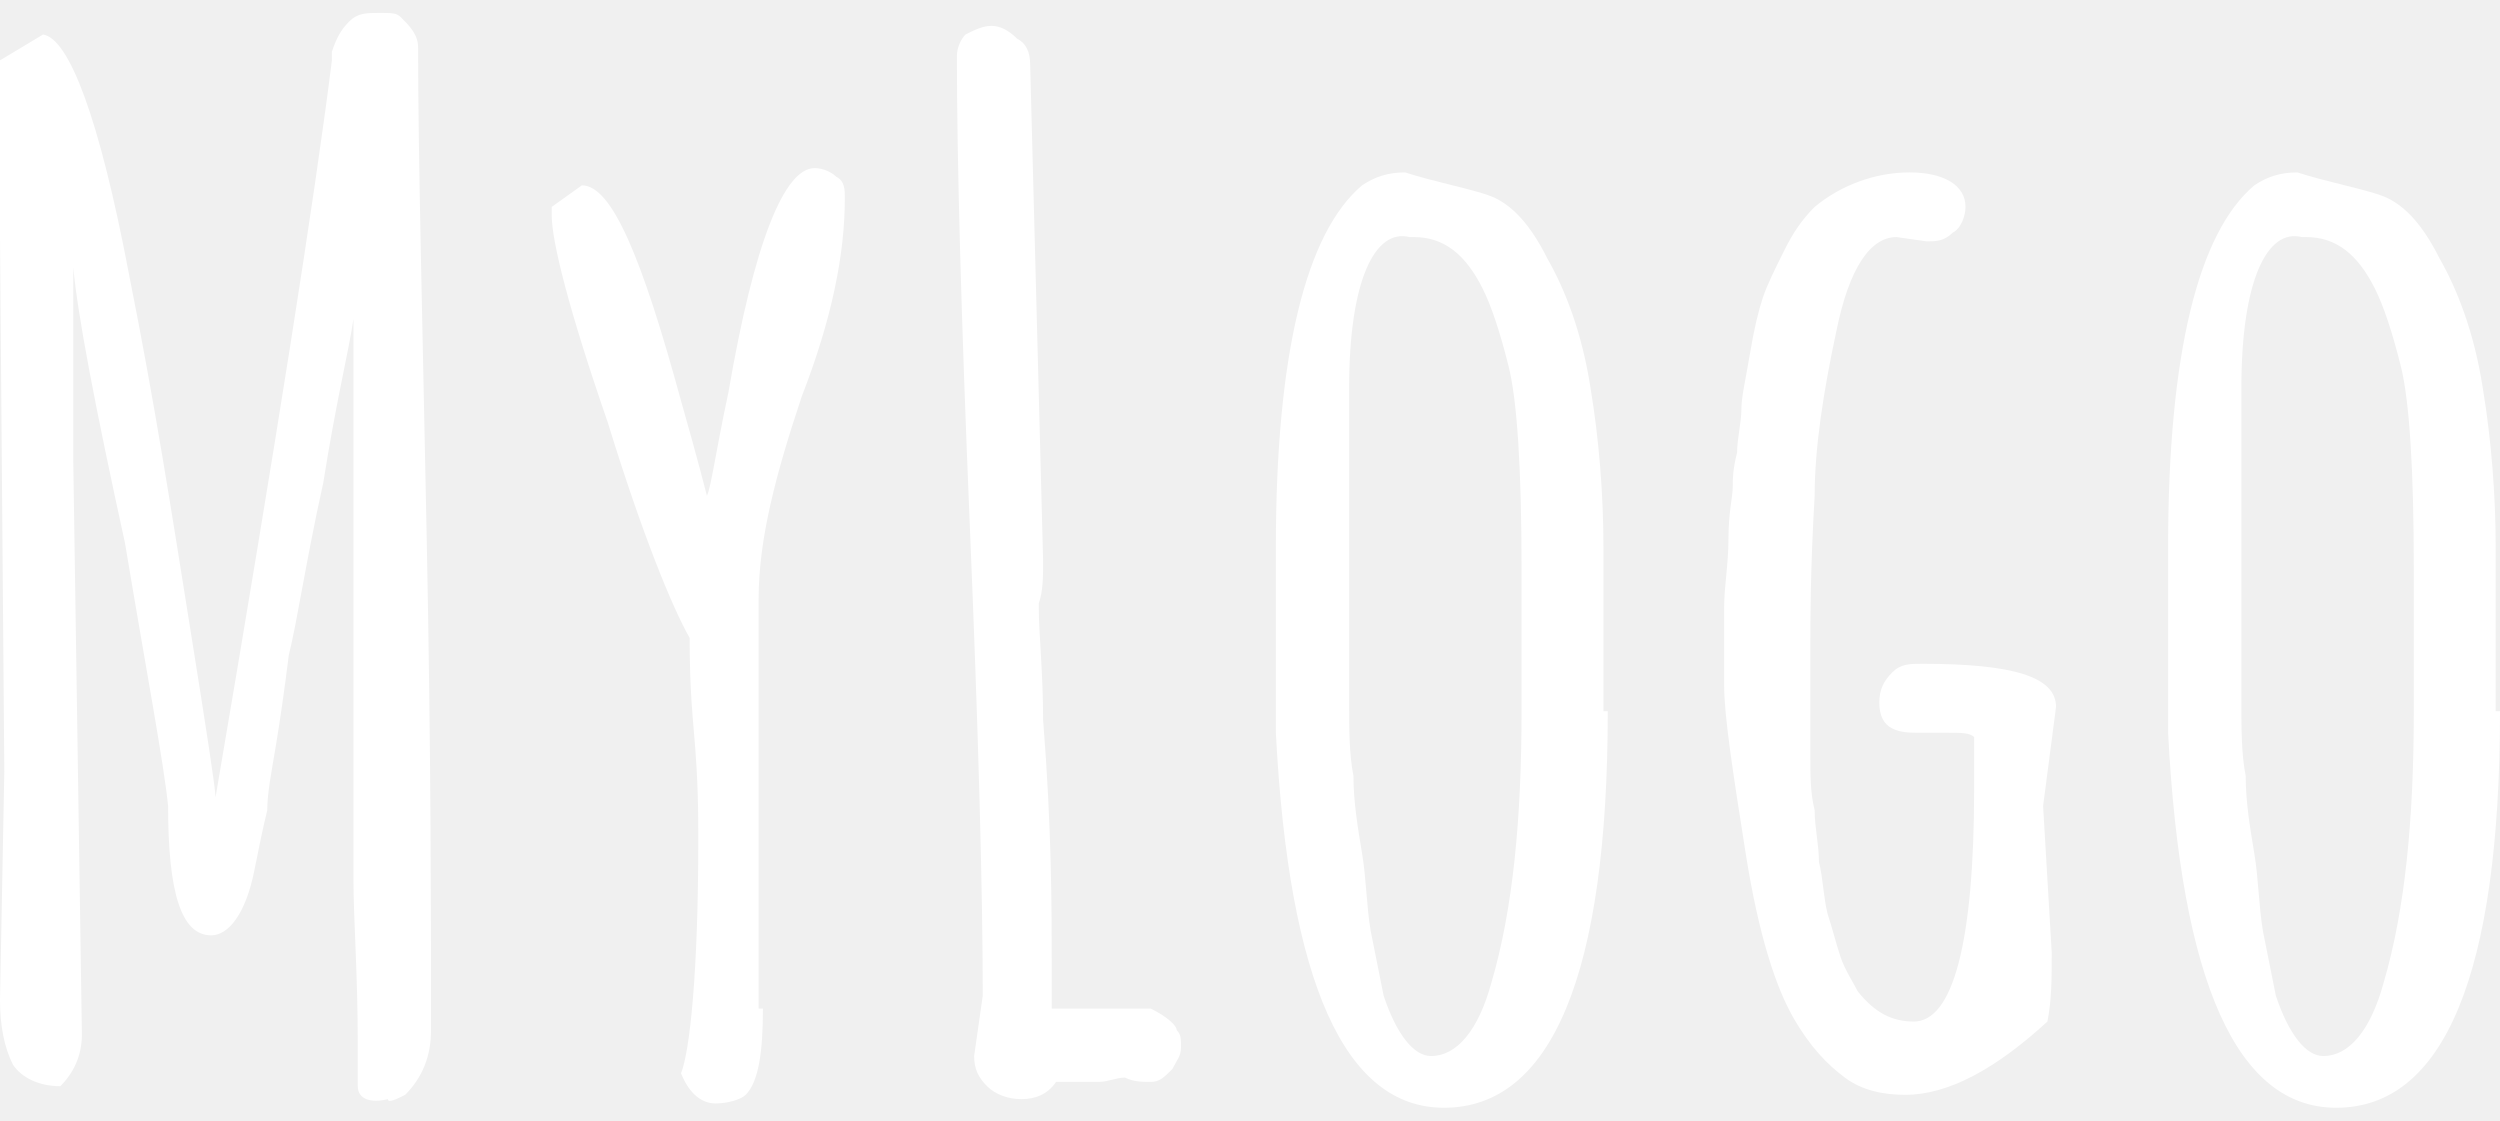
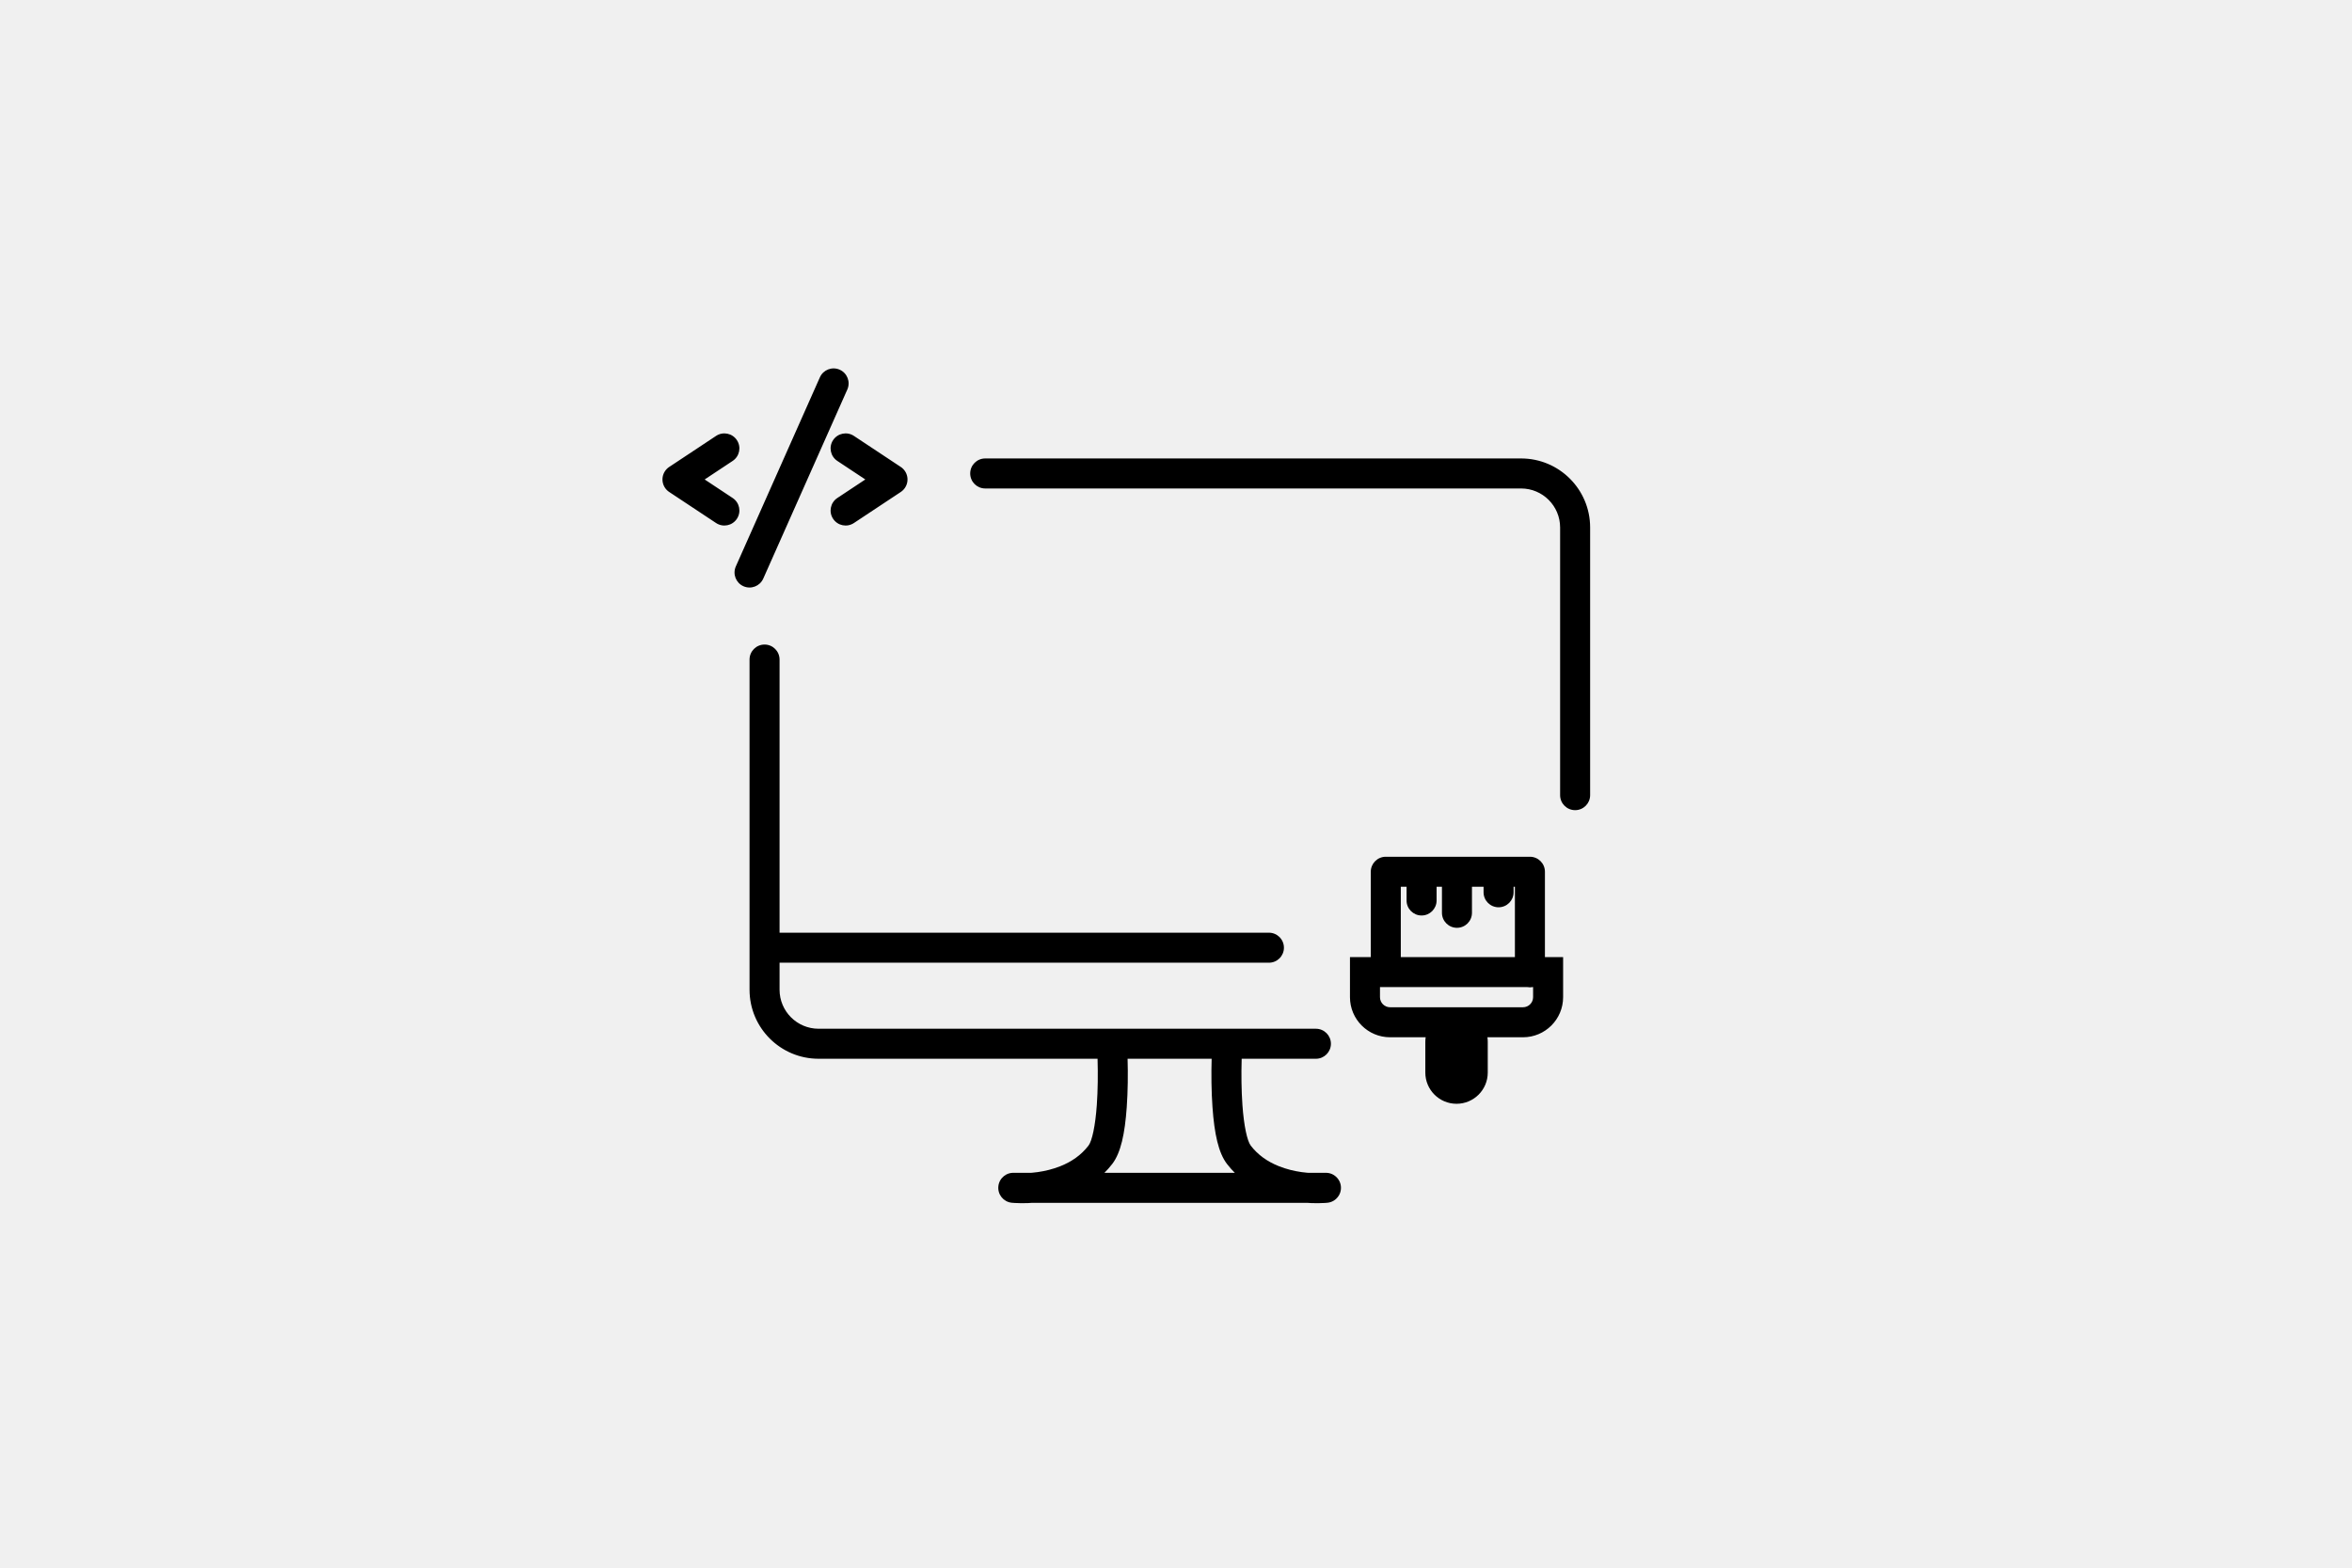
- <svg xmlns="http://www.w3.org/2000/svg" version="1.1" id="Layer_1" x="0px" y="0px" width="58px" height="26px" viewBox="0 0 58 26" enable-background="new 0 0 58 26" xml:space="preserve">
-   <g>
-     <path fill="#FFFFFF" d="M5,18.5C6.4,10.3,7.3,4.6,7.7,1.4V1.2c0.1-0.3,0.2-0.5,0.4-0.7c0.2-0.2,0.4-0.2,0.7-0.2s0.4,0,0.5,0.1   c0.2,0.2,0.4,0.4,0.4,0.7c0,2.5,0.1,6.3,0.2,11.4C10,17.5,10,21.3,10,23.9c0,0.6-0.2,1.1-0.6,1.5C9.2,25.5,9,25.6,9,25.5   c-0.4,0.1-0.7,0-0.7-0.3c0-0.1,0-0.3,0-0.5l0-0.5c0-1.6-0.1-2.9-0.1-3.8c0-0.9,0-2.2,0-3.8c0-1.6,0-4.7,0-9.2   c-0.1,0.7-0.4,1.9-0.7,3.8c-0.4,1.8-0.6,3.2-0.8,4c-0.1,0.8-0.2,1.5-0.3,2.1s-0.2,1.1-0.2,1.5c-0.1,0.4-0.2,0.9-0.3,1.4   c-0.2,1-0.6,1.5-1,1.5c-0.7,0-1-1-1-3c-0.1-1-0.5-3.1-1-6.1C2.2,9.4,1.8,7.3,1.7,6.2c0,2,0,3.5,0,4.5L1.9,24c0,0.5-0.2,0.9-0.5,1.2   c-0.5,0-0.9-0.2-1.1-0.5C0.1,24.3,0,23.8,0,23.2l0.1-5.3L0,5.5c0-1.4,0-2.8,0-4.1L1,0.8c0.6,0.1,1.3,1.9,2,5.6   C3.6,9.4,4,12,4.4,14.5C4.8,17,5,18.3,5,18.5z" />
-     <path fill="#FFFFFF" d="M17.7,23.4c0,1-0.1,1.7-0.4,2c-0.1,0.1-0.4,0.2-0.7,0.2c-0.3,0-0.6-0.2-0.8-0.7c0.2-0.5,0.4-2.3,0.4-5.4   c0-0.6,0-1.4-0.1-2.5c-0.1-1.1-0.1-1.8-0.1-2.2c-0.4-0.7-1.1-2.4-1.9-5c-0.9-2.6-1.3-4.2-1.3-4.8V4.8l0.7-0.5c0.7,0,1.4,1.7,2.3,5   c0.4,1.4,0.6,2.2,0.6,2.2c0.1-0.2,0.2-1,0.5-2.4c0.6-3.5,1.3-5.2,2-5.2c0.2,0,0.4,0.1,0.5,0.2c0.2,0.1,0.2,0.3,0.2,0.5   c0,1.3-0.3,2.8-1,4.6c-0.6,1.8-1,3.3-1,4.7V23.4z" />
-     <path fill="#FFFFFF" d="M23.9,1.5L24.2,13c0,0.4,0,0.7-0.1,1v0.1c0,0.6,0.1,1.5,0.1,2.6c0.2,2.5,0.2,4.4,0.2,5.7v1h2.3   c0.4,0.2,0.6,0.4,0.6,0.5c0.1,0.1,0.1,0.2,0.1,0.4s-0.1,0.3-0.2,0.5c-0.2,0.2-0.3,0.3-0.5,0.3c-0.2,0-0.4,0-0.6-0.1   c-0.2,0-0.4,0.1-0.6,0.1l-1,0c-0.2,0.3-0.5,0.4-0.8,0.4s-0.6-0.1-0.8-0.3c-0.2-0.2-0.3-0.4-0.3-0.7l0.2-1.4c0-2.4-0.1-6.1-0.3-10.9   c-0.2-4.8-0.3-8.5-0.3-10.9c0-0.2,0.1-0.4,0.2-0.5c0.2-0.1,0.4-0.2,0.6-0.2s0.4,0.1,0.6,0.3C23.8,1,23.9,1.2,23.9,1.5z" />
-     <path fill="#FFFFFF" d="M37.3,16.5c0,6.1-1.3,9.2-3.8,9.2c-2.3,0-3.6-2.9-3.9-8.7c0-0.6,0-1.1,0-1.7l0-2v-0.6c0-4.5,0.7-7.3,2-8.4   C31.9,4.1,32.2,4,32.6,4c0.3,0.1,0.7,0.2,1.1,0.3c0.4,0.1,0.8,0.2,1,0.3c0.4,0.2,0.8,0.6,1.2,1.4c0.4,0.7,0.8,1.7,1,3   c0.2,1.2,0.3,2.5,0.3,3.7V16.5z M31.3,9l0,1.9l0,3.1c0,0.3,0,0.6,0,0.9c0,0.4,0,0.8,0,1.4s0,1.2,0.1,1.7c0,0.6,0.1,1.2,0.2,1.8   c0.1,0.6,0.1,1.2,0.2,1.8c0.1,0.5,0.2,1,0.3,1.5c0.3,0.9,0.7,1.4,1.1,1.4c0.6,0,1.1-0.6,1.4-1.7c0.5-1.7,0.7-3.8,0.7-6.3l0-3.3   c0-2.3-0.1-3.9-0.3-4.7c-0.2-0.8-0.4-1.4-0.6-1.8c-0.4-0.8-0.9-1.2-1.6-1.2c0,0,0,0-0.1,0C31.9,5.3,31.3,6.5,31.3,9z" />
-     <path fill="#FFFFFF" d="M45.2,17l-0.6,0c-0.3,0-0.5,0-0.7-0.1c-0.2-0.1-0.3-0.3-0.3-0.6s0.1-0.5,0.3-0.7c0.2-0.2,0.4-0.2,0.7-0.2v0   c2.1,0,3.1,0.3,3.1,1l-0.3,2.3l0.2,3.4c0,0.6,0,1.1-0.1,1.6c-1.2,1.1-2.3,1.7-3.3,1.7c-0.5,0-1-0.1-1.4-0.4   c-0.4-0.3-0.8-0.7-1.2-1.4c-0.4-0.7-0.8-1.9-1.1-3.8c-0.3-1.9-0.5-3.2-0.5-3.9c0-0.7,0-1.3,0-1.8c0-0.5,0.1-1,0.1-1.6   s0.1-1,0.1-1.2c0-0.2,0-0.4,0.1-0.8c0-0.3,0.1-0.7,0.1-1c0-0.3,0.1-0.7,0.2-1.3c0.1-0.6,0.2-1,0.3-1.3c0.1-0.3,0.3-0.7,0.5-1.1   c0.2-0.4,0.4-0.7,0.7-1c0.6-0.5,1.4-0.8,2.2-0.8c0.8,0,1.3,0.3,1.3,0.8c0,0.2-0.1,0.5-0.3,0.6c-0.2,0.2-0.4,0.2-0.6,0.2L44,5.5   c-0.6,0-1.1,0.7-1.4,2.2c-0.3,1.4-0.5,2.7-0.5,3.8c-0.1,1.7-0.1,2.9-0.1,3.5s0,1,0,1.3c0,0.3,0,0.7,0,1.2c0,0.5,0,0.9,0.1,1.3   c0,0.4,0.1,0.8,0.1,1.2c0.1,0.4,0.1,0.8,0.2,1.2c0.1,0.3,0.2,0.7,0.3,1c0.1,0.3,0.3,0.6,0.4,0.8c0.4,0.5,0.8,0.7,1.3,0.7   c0.9,0,1.4-1.8,1.4-5.4v-1.2C45.7,17,45.5,17,45.2,17z" />
-     <path fill="#FFFFFF" d="M58,16.5c0,6.1-1.3,9.2-3.8,9.2c-2.3,0-3.6-2.9-3.9-8.7c0-0.6,0-1.1,0-1.7l0-2v-0.6c0-4.5,0.7-7.3,2-8.4   C52.6,4.1,52.9,4,53.3,4c0.3,0.1,0.7,0.2,1.1,0.3c0.4,0.1,0.8,0.2,1,0.3c0.4,0.2,0.8,0.6,1.2,1.4c0.4,0.7,0.8,1.7,1,3   c0.2,1.2,0.3,2.5,0.3,3.7V16.5z M52,9l0,1.9l0,3.1c0,0.3,0,0.6,0,0.9c0,0.4,0,0.8,0,1.4s0,1.2,0.1,1.7c0,0.6,0.1,1.2,0.2,1.8   c0.1,0.6,0.1,1.2,0.2,1.8c0.1,0.5,0.2,1,0.3,1.5c0.3,0.9,0.7,1.4,1.1,1.4c0.6,0,1.1-0.6,1.4-1.7c0.5-1.7,0.7-3.8,0.7-6.3l0-3.3   c0-2.3-0.1-3.9-0.3-4.7c-0.2-0.8-0.4-1.4-0.6-1.8c-0.4-0.8-0.9-1.2-1.6-1.2c0,0,0,0-0.1,0C52.6,5.3,52,6.5,52,9z" />
+ <svg xmlns="http://www.w3.org/2000/svg" width="600px" height="400px" viewBox="0 0 600 400" version="1.1">
+   <defs />
+   <g id="Page-1" stroke="none" stroke-width="1" fill="none" fill-rule="evenodd">
+     <g id="logo" fill-rule="nonzero" fill="#000000">
+       <path d="M358.819,226.26 L357.346,226.26 L357.346,244.202 L386.456,244.202 L386.456,226.26 L386.12,226.26 L386.12,227.667 C386.12,229.782 384.405,231.496 382.291,231.496 C380.176,231.496 378.461,229.782 378.461,227.667 L378.461,226.26 L375.502,226.26 L375.502,232.904 C375.502,235.019 373.788,236.733 371.673,236.733 C369.558,236.733 367.844,235.019 367.844,232.904 L367.844,226.26 L366.478,226.26 L366.478,229.762 C366.478,231.877 364.763,233.591 362.648,233.591 C360.534,233.591 358.819,231.877 358.819,229.762 L358.819,226.26 Z M394.114,244.202 L398.754,244.202 L398.754,254.432 C398.754,260.08 394.172,264.661 388.527,264.661 L379.443,264.661 C379.5,265.038 379.529,265.424 379.529,265.817 L379.529,273.672 C379.529,278.069 375.965,281.633 371.566,281.633 C367.169,281.633 363.603,278.069 363.603,273.672 L363.603,265.817 C363.603,265.424 363.633,265.038 363.69,264.661 L354.606,264.661 C348.959,264.661 344.379,260.076 344.379,254.432 L344.379,244.202 L349.688,244.202 L349.688,222.43 C349.688,221.373 350.116,220.416 350.809,219.723 C351.502,219.03 352.459,218.601 353.517,218.601 L390.285,218.601 C391.342,218.601 392.3,219.03 392.993,219.723 C393.686,220.416 394.114,221.373 394.114,222.43 L394.114,244.202 Z M389.612,251.861 L352.037,251.861 L352.037,254.432 C352.037,255.848 353.191,257.003 354.606,257.003 L388.527,257.003 C389.942,257.003 391.095,255.85 391.095,254.432 L391.095,251.861 L390.958,251.861 C390.74,251.9 390.515,251.92 390.285,251.92 C390.055,251.92 389.83,251.9 389.612,251.861 Z M209.154,96.275 L187.711,144.523 C186.852,146.456 187.722,148.719 189.655,149.578 C191.587,150.437 193.85,149.566 194.709,147.634 L216.153,99.385 C217.012,97.453 216.141,95.19 214.209,94.331 C212.276,93.472 210.013,94.342 209.154,96.275 Z M174.945,125.529 L186.905,117.605 C188.668,116.437 189.15,114.061 187.982,112.298 C186.814,110.535 184.438,110.053 182.675,111.221 L170.715,119.145 C168.952,120.313 168.469,122.689 169.637,124.452 C170.805,126.215 173.182,126.697 174.945,125.529 Z M186.905,127.069 L174.945,119.145 C173.182,117.977 170.805,118.459 169.637,120.222 C168.469,121.985 168.952,124.361 170.715,125.529 L182.675,133.453 C184.438,134.621 186.814,134.139 187.982,132.376 C189.15,130.613 188.668,128.237 186.905,127.069 Z M229.792,119.145 L217.832,111.221 C216.069,110.053 213.693,110.535 212.525,112.298 C211.357,114.061 211.839,116.437 213.602,117.605 L225.562,125.529 C227.325,126.697 229.701,126.215 230.869,124.452 C232.037,122.689 231.555,120.313 229.792,119.145 Z M217.832,133.453 L229.792,125.529 C231.555,124.361 232.037,121.985 230.869,120.222 C229.701,118.459 227.325,117.977 225.562,119.145 L213.602,127.069 C211.839,128.237 211.357,130.613 212.525,132.376 C213.693,134.139 216.069,134.621 217.832,133.453 Z M195.805,245.638 L323.703,245.638 C325.818,245.638 327.533,243.924 327.533,241.809 C327.533,239.694 325.818,237.98 323.703,237.98 L195.805,237.98 C193.69,237.98 191.976,239.694 191.976,241.809 C191.976,243.924 193.69,245.638 195.805,245.638 Z M258.09,306.885 C258.25,306.902 258.502,306.922 258.84,306.942 C263.193,307.193 268.307,306.666 273.303,304.684 C277.462,303.035 281.024,300.512 283.736,296.987 C285.918,294.151 286.954,289.29 287.435,282.517 C287.728,278.392 287.763,274.046 287.648,270.061 C287.635,269.617 287.622,269.219 287.608,268.872 C287.6,268.66 287.593,268.509 287.589,268.426 C287.485,266.313 285.688,264.685 283.576,264.789 C281.464,264.893 279.836,266.689 279.939,268.802 C279.942,268.862 279.948,268.988 279.956,269.176 C279.968,269.496 279.981,269.866 279.993,270.281 C280.101,274.033 280.068,278.143 279.796,281.975 C279.423,287.231 278.596,291.108 277.666,292.318 C275.849,294.679 273.42,296.399 270.48,297.565 C266.688,299.069 262.617,299.488 259.281,299.296 C259.067,299.284 258.934,299.273 258.892,299.268 C256.789,299.047 254.904,300.573 254.683,302.676 C254.462,304.779 255.987,306.663 258.09,306.885 Z M337.851,299.268 C337.809,299.273 337.677,299.284 337.463,299.296 C334.126,299.488 330.055,299.069 326.264,297.565 C323.323,296.399 320.894,294.679 319.078,292.318 C318.148,291.108 317.32,287.231 316.947,281.975 C316.676,278.143 316.642,274.033 316.75,270.281 C316.762,269.866 316.775,269.496 316.788,269.176 C316.795,268.988 316.801,268.862 316.804,268.802 C316.908,266.689 315.28,264.893 313.167,264.789 C311.055,264.685 309.259,266.313 309.155,268.426 C309.151,268.509 309.144,268.66 309.135,268.872 C309.122,269.219 309.108,269.617 309.095,270.061 C308.98,274.046 309.015,278.392 309.308,282.517 C309.789,289.29 310.826,294.151 313.008,296.987 C315.719,300.512 319.281,303.035 323.44,304.684 C328.436,306.666 333.55,307.193 337.903,306.942 C338.241,306.922 338.494,306.902 338.653,306.885 C340.756,306.663 342.282,304.779 342.06,302.676 C341.839,300.573 339.954,299.047 337.851,299.268 Z M338.252,299.247 L258.59,299.247 C256.475,299.247 254.761,300.962 254.761,303.077 C254.761,305.191 256.475,306.906 258.59,306.906 L338.252,306.906 C340.367,306.906 342.081,305.191 342.081,303.077 C342.081,300.962 340.367,299.247 338.252,299.247 Z M251.329,124.635 L388.03,124.635 C393.531,124.635 397.988,129.091 397.988,134.59 L397.988,202.885 C397.988,205 399.702,206.714 401.817,206.714 C403.932,206.714 405.647,205 405.647,202.885 L405.647,134.59 C405.647,124.86 397.76,116.976 388.03,116.976 L251.329,116.976 C249.214,116.976 247.5,118.691 247.5,120.806 C247.5,122.92 249.214,124.635 251.329,124.635 Z M335.691,262.487 L208.83,262.487 C203.327,262.487 198.868,258.029 198.868,252.528 L198.868,168.288 C198.868,166.173 197.154,164.459 195.039,164.459 C192.924,164.459 191.21,166.173 191.21,168.288 L191.21,252.528 C191.21,262.259 199.098,270.145 208.83,270.145 L335.691,270.145 C337.806,270.145 339.52,268.431 339.52,266.316 C339.52,264.201 337.806,262.487 335.691,262.487 Z" id="computer-logo" />
+     </g>
  </g>
</svg>
